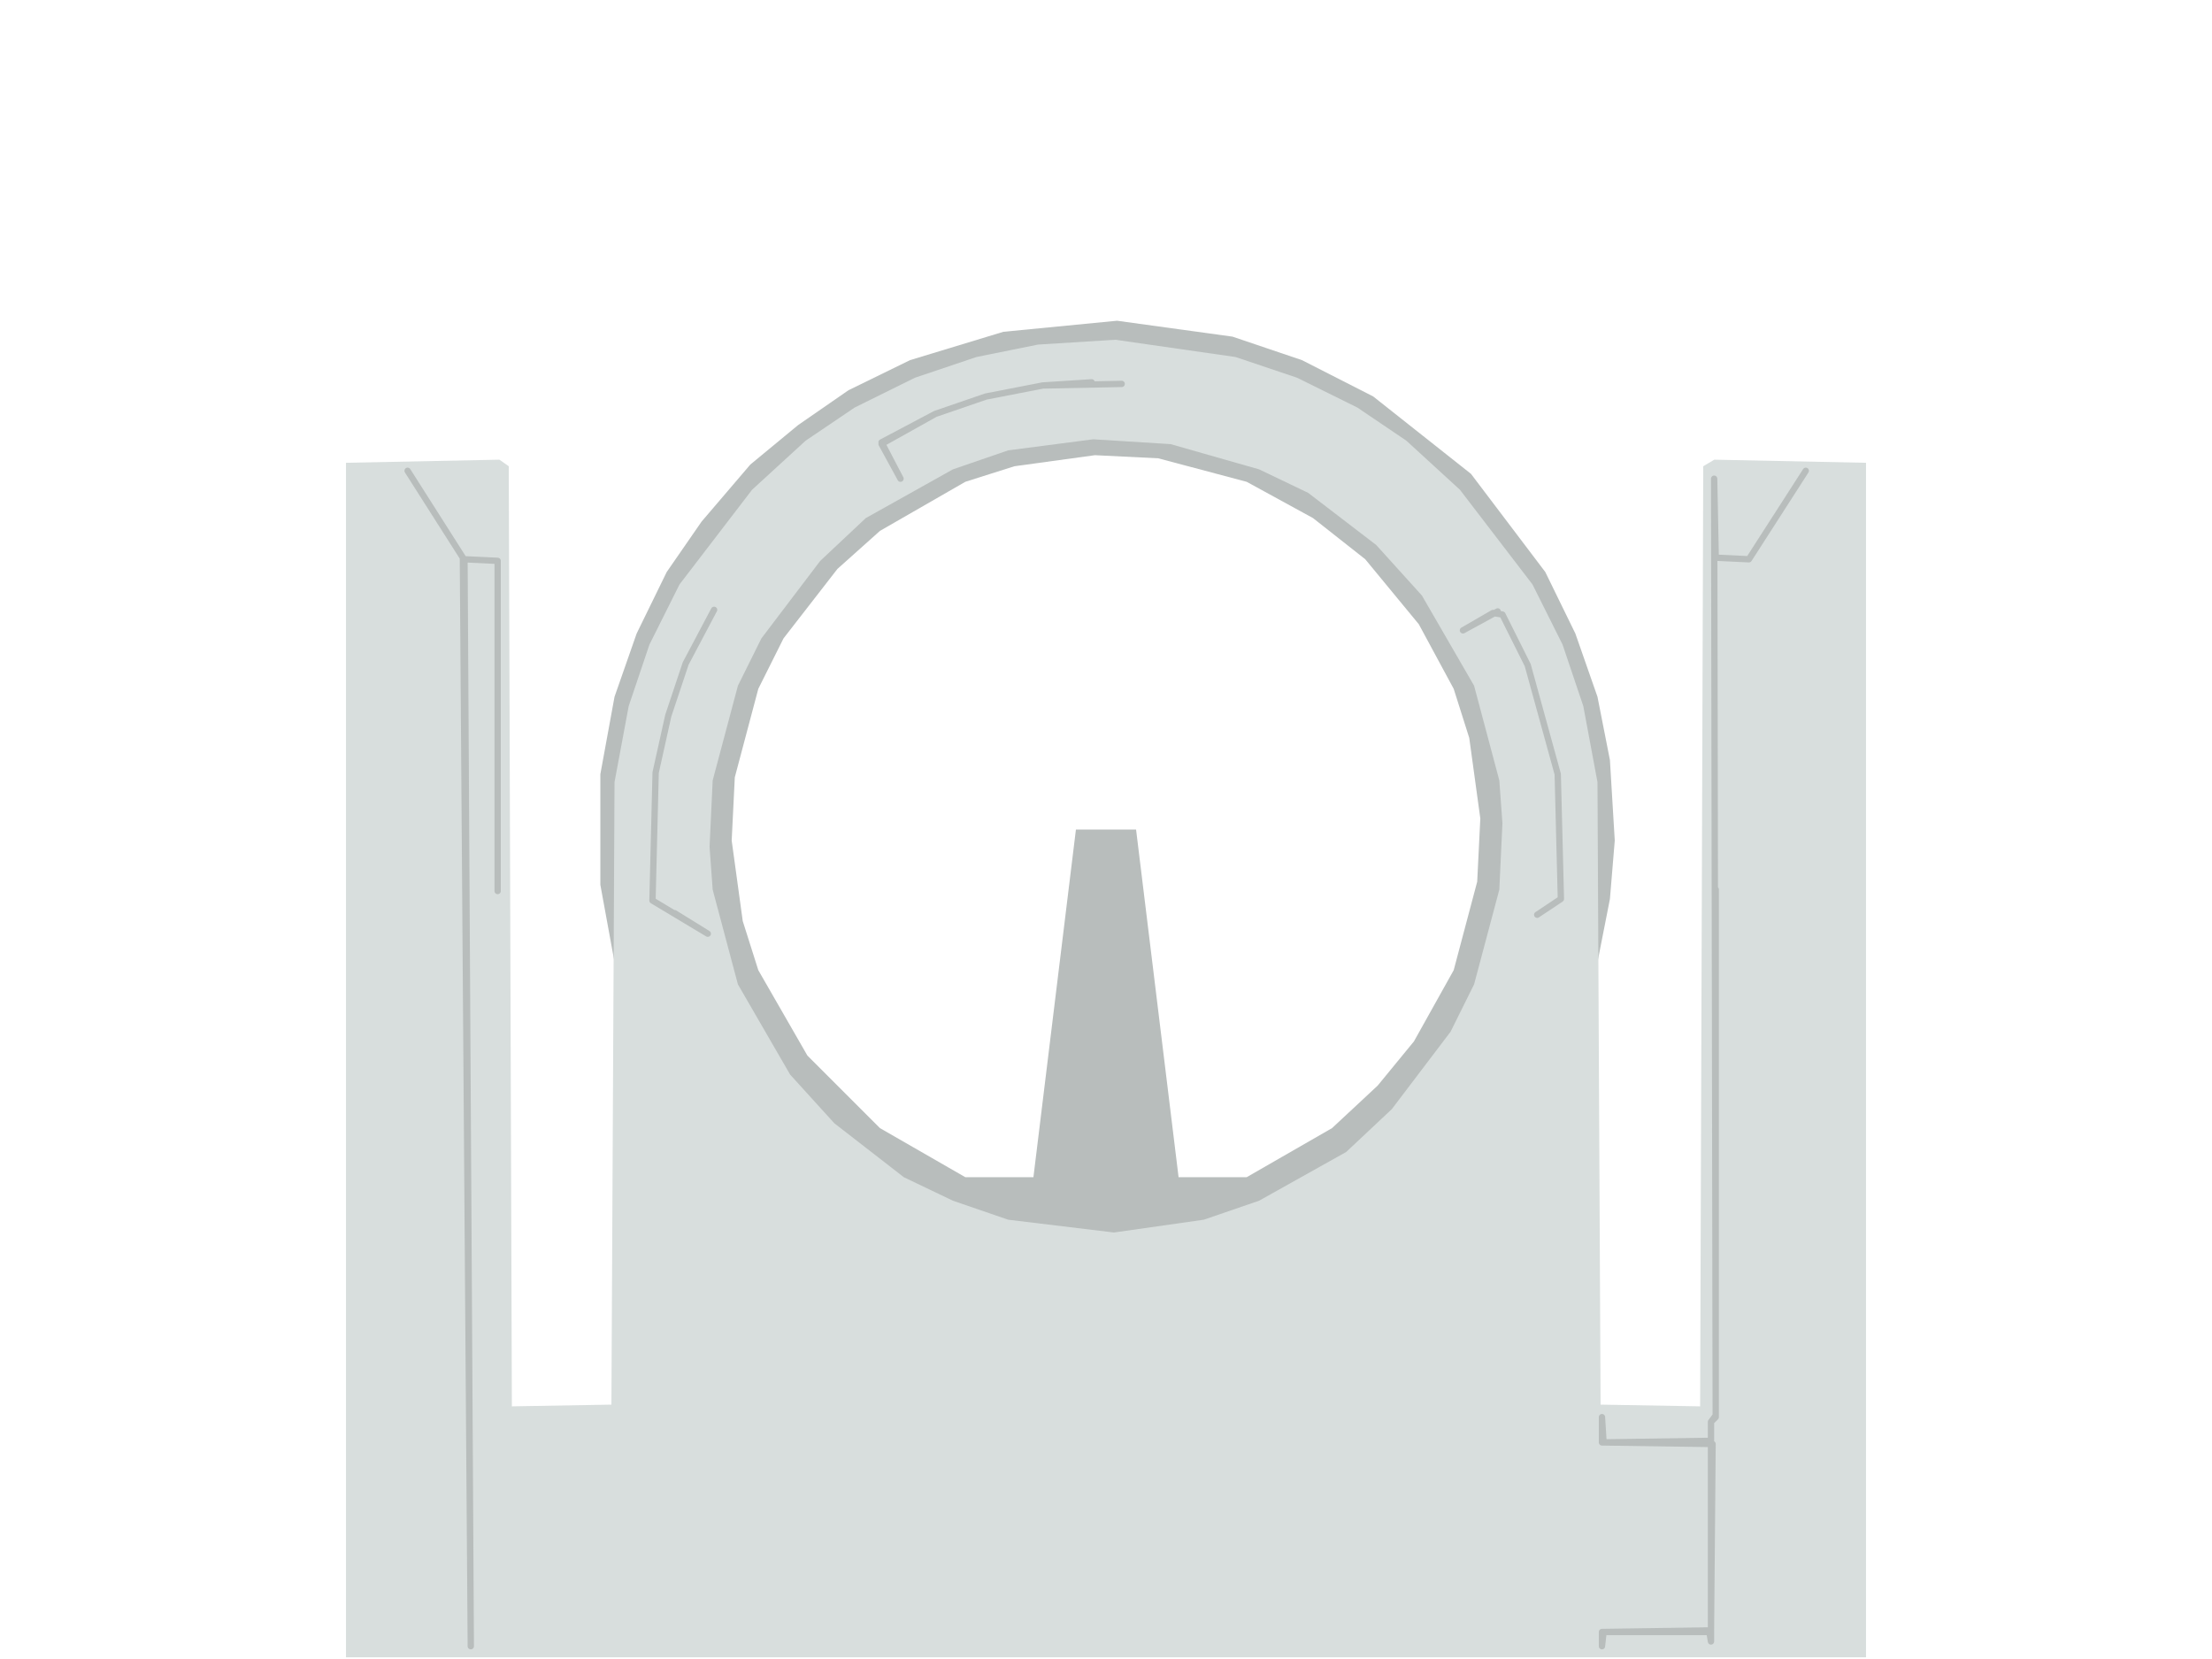
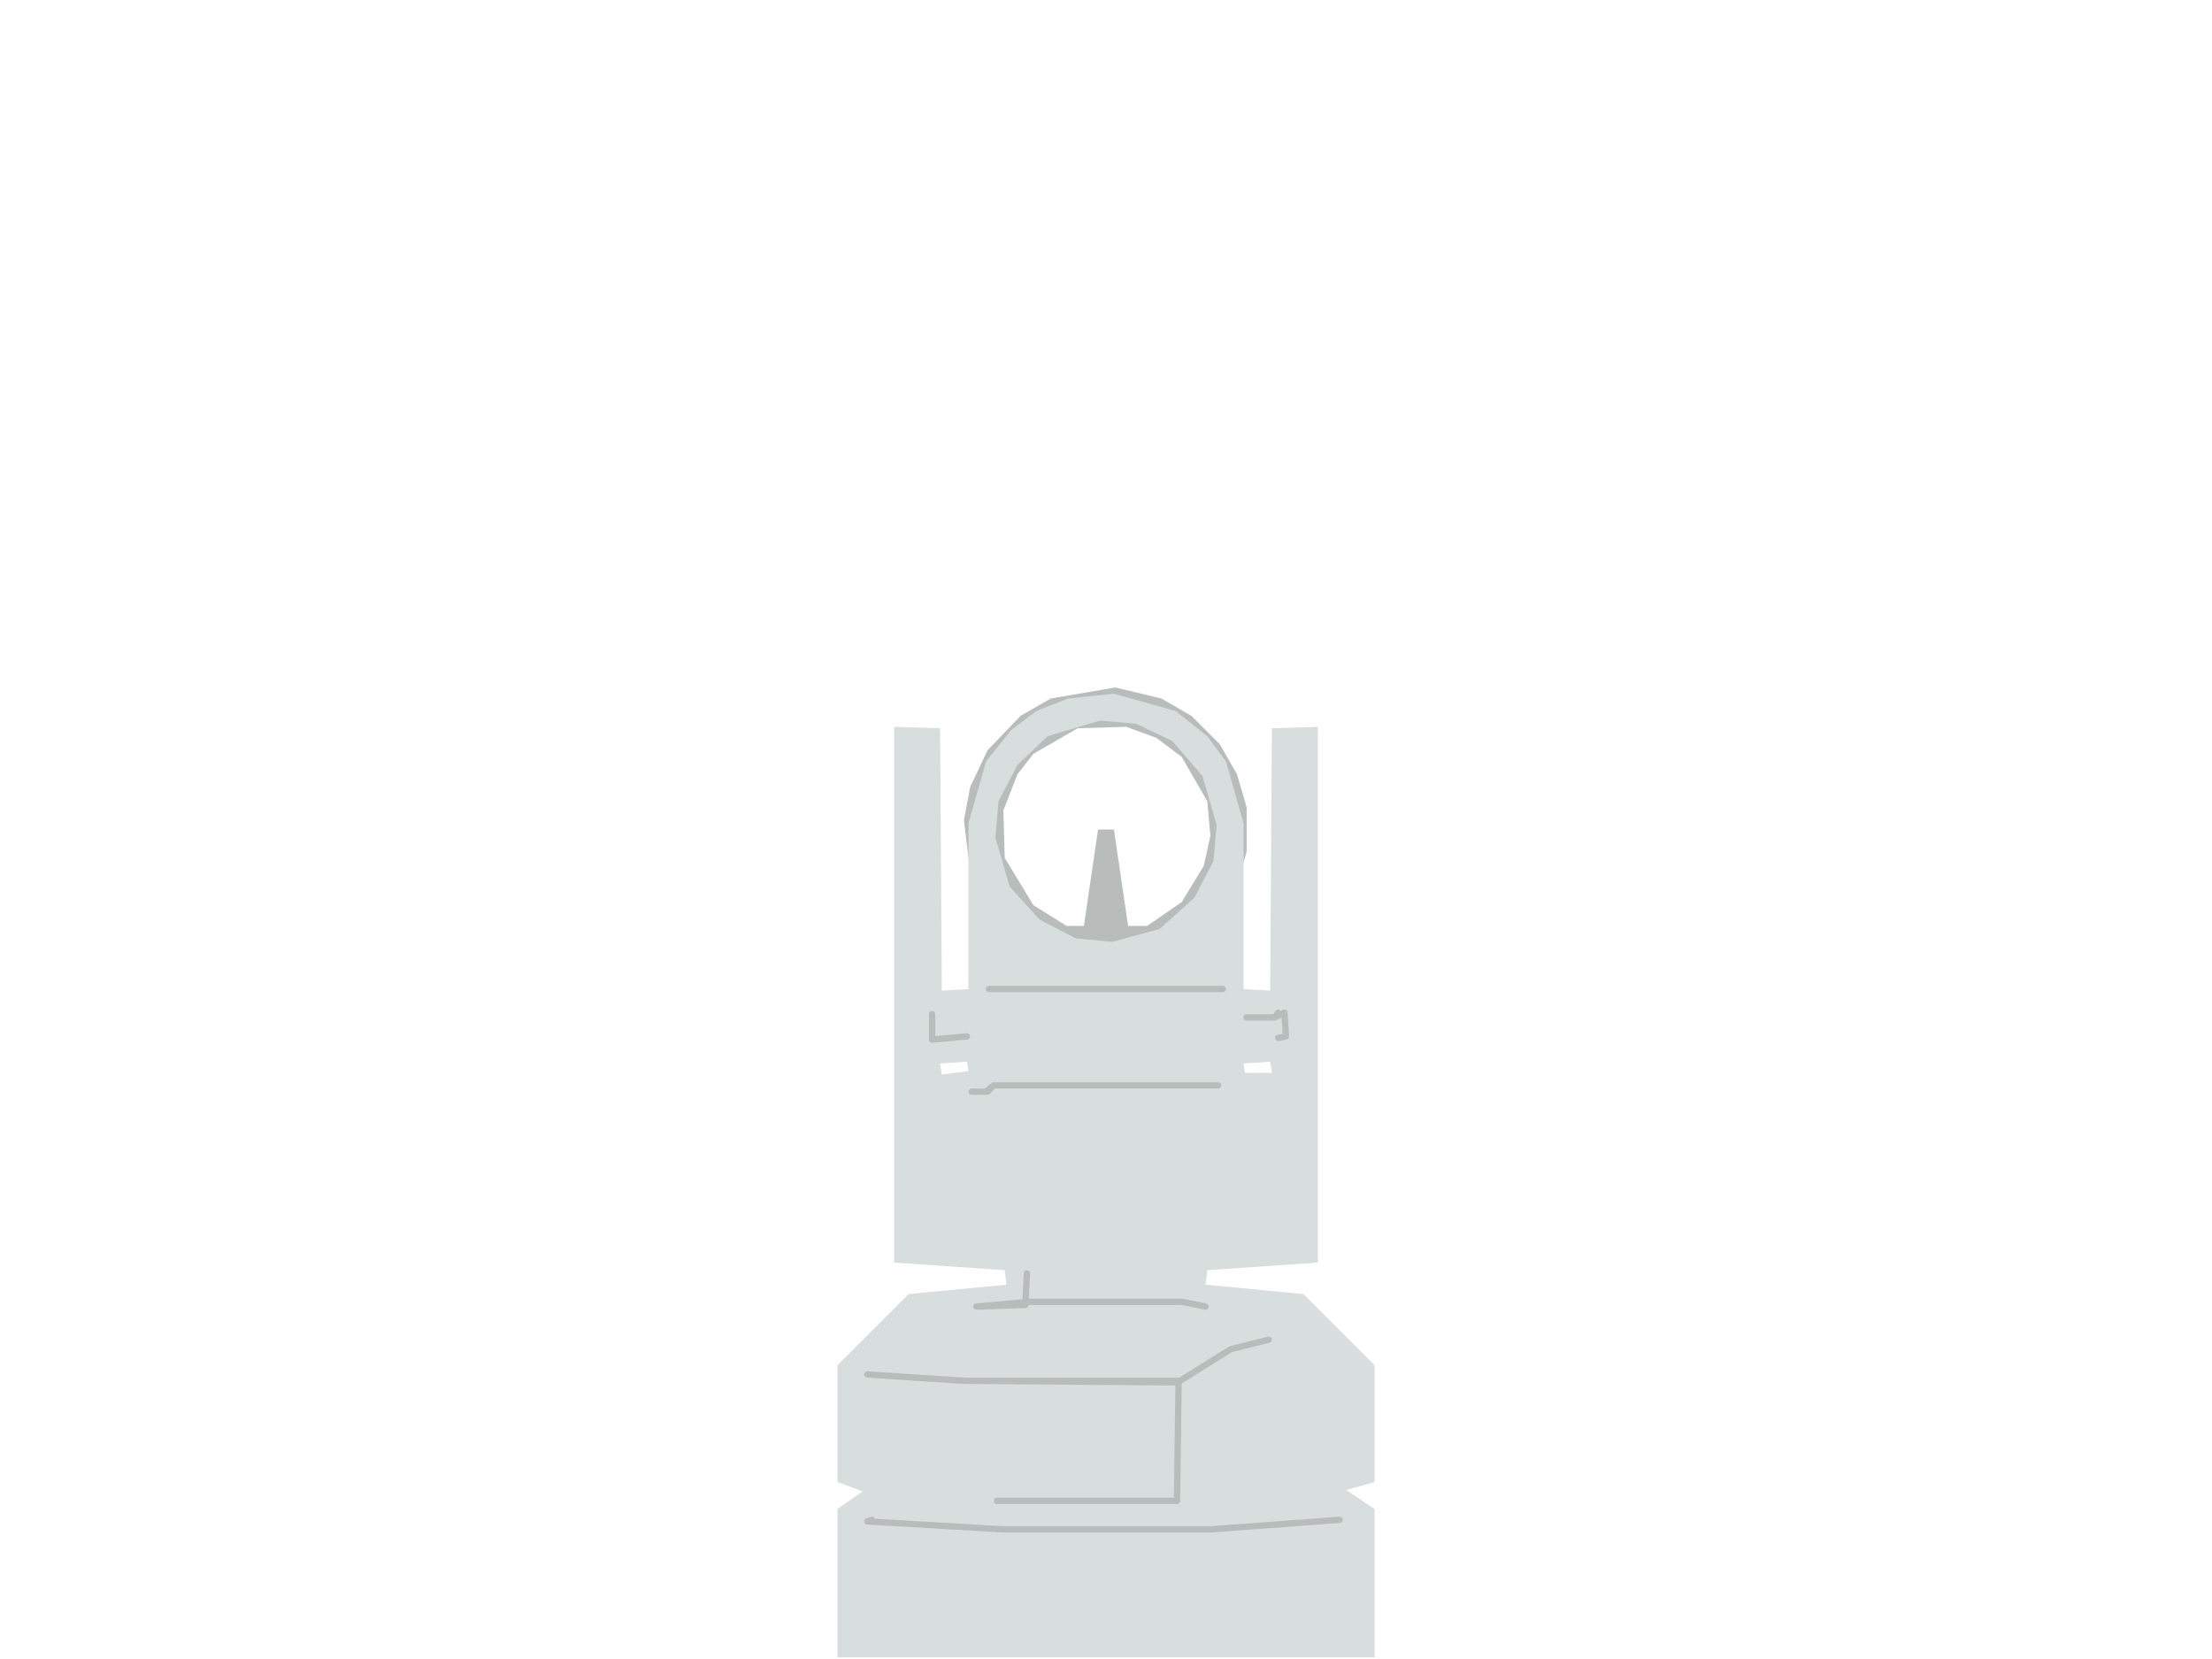
<svg xmlns="http://www.w3.org/2000/svg" viewBox="0 0 64 48">
-   <path d="M26.33,10.42 L24.55,11.29 L23.09,12.30 L21.71,13.44 L20.30,15.09 L19.29,16.55 L18.42,18.33 L17.78,20.16 L17.37,22.40 L17.37,25.60 L17.78,27.84 L18.42,29.67 L22.17,37.26 L22.77,39.45 L22.99,42.70 L22.49,46.99 L41.51,46.99 L41.01,42.70 L41.23,39.45 L41.83,37.26 L45.58,29.67 L46.22,27.84 L46.58,26.01 L46.72,24.32 L46.58,21.99 L46.22,20.16 L45.58,18.33 L44.71,16.55 L42.56,13.71 L39.73,11.47 L37.67,10.42 L35.66,9.74 L32.32,9.28 L29.03,9.60Z M27.93,13.94 L29.35,13.49 L31.68,13.17 L33.51,13.26 L36.07,13.94 L37.99,14.99 L39.50,16.18 L41.05,18.06 L42.06,19.93 L42.51,21.35 L42.83,23.68 L42.74,25.51 L42.06,28.07 L40.91,30.13 L39.86,31.41 L38.54,32.64 L36.07,34.06 L34.10,34.06 L32.87,24.00 L31.13,24.00 L29.90,34.06 L27.93,34.06 L25.46,32.64 L23.36,30.54 L21.94,28.07 L21.49,26.65 L21.17,24.32 L21.26,22.49 L21.94,19.93 L22.67,18.47 L24.23,16.46 L25.46,15.36Z" fill="#b8bdbc" fill-rule="evenodd" />
-   <path d="M10.01,13.39 L10.01,47.95 L53.99,47.95 L53.99,13.39 L49.60,13.30 L49.28,13.49 L49.19,40.69 L46.31,40.64 L46.22,22.63 L45.81,20.43 L45.21,18.65 L44.34,16.91 L42.24,14.17 L40.69,12.75 L39.27,11.79 L37.53,10.93 L35.75,10.33 L32.27,9.83 L30.03,9.97 L28.25,10.33 L26.47,10.93 L24.73,11.79 L23.31,12.75 L21.76,14.17 L19.66,16.91 L18.79,18.65 L18.19,20.43 L17.78,22.63 L17.69,40.64 L14.81,40.69 L14.72,13.49 L14.45,13.30Z M31.63,12.71 L33.87,12.85 L36.43,13.58 L37.85,14.26 L39.82,15.77 L41.14,17.23 L42.65,19.84 L43.38,22.58 L43.47,23.82 L43.38,25.74 L42.65,28.48 L41.97,29.85 L40.27,32.09 L38.95,33.33 L36.43,34.74 L34.83,35.29 L32.23,35.66 L29.17,35.29 L27.57,34.74 L26.15,34.06 L24.14,32.50 L22.86,31.09 L21.35,28.48 L20.62,25.74 L20.53,24.50 L20.62,22.58 L21.35,19.84 L22.03,18.47 L23.73,16.23 L25.05,14.99 L27.57,13.58 L29.17,13.03Z" fill="#d8dedd" fill-rule="evenodd" />
+   <path d="M30.40,20.21 L29.53,20.71 L28.57,21.71 L28.07,22.77 L27.89,23.73 L28.07,25.23 L29.44,28.25 L29.39,30.35 L34.61,30.35 L34.56,28.25 L35.79,25.60 L36.07,24.64 L36.07,23.36 L35.79,22.40 L35.29,21.53 L34.47,20.71 L33.60,20.21 L32.27,19.89Z M31.18,21.07 L32.59,21.03 L33.46,21.35 L34.19,21.90 L34.93,23.18 L35.02,24.18 L34.83,25.05 L34.19,26.10 L33.19,26.79 L32.64,26.79 L32.23,24.00 L31.77,24.00 L31.36,26.79 L30.86,26.79 L29.90,26.19 L29.07,24.82 L29.03,23.45 L29.44,22.40 L29.90,21.81Z" fill="#b8bdbc" fill-rule="evenodd" />
+   <path d="M25.87,21.03 L25.87,36.53 L29.07,36.75 L29.12,37.17 L26.29,37.44 L24.23,39.50 L24.23,42.88 L24.96,43.15 L24.23,43.66 L24.23,47.95 L39.77,47.95 L39.77,43.66 L38.95,43.11 L39.77,42.88 L39.77,39.50 L37.71,37.44 L34.88,37.17 L34.93,36.75 L38.13,36.53 L38.13,21.03 L36.80,21.07 L36.75,28.66 L35.98,28.62 L35.98,23.82 L35.47,22.03 L34.93,21.30 L34.01,20.57 L32.23,20.07 L30.90,20.21 L29.99,20.57 L29.26,21.12 L28.53,22.03 L28.02,23.82 L28.02,28.62 L27.25,28.66 L27.20,21.07Z M35.98,30.77 L36.75,30.72 L36.80,31.04 L36.02,31.04Z M27.20,30.77 L27.98,30.72 L28.02,30.99 L27.25,31.09Z M31.82,20.85 L32.87,20.94 L33.92,21.44 L34.79,22.45 L35.20,23.86 L35.11,24.91 L34.56,25.97 L33.55,26.88 L32.18,27.25 L31.13,27.15 L30.08,26.61 L29.21,25.65 L28.80,24.23 L28.89,23.18 L29.44,22.13 L30.31,21.30Z" fill="#d8dedd" fill-rule="evenodd" />
  <g transform="scale(0.04571)" fill="none" stroke="#b8bdbc" stroke-width="4.0" stroke-linecap="round" stroke-linejoin="round">
-     <path d="M258,298 L293,353 L298,1042 L294,354 L315,355 L315,564" />
-     <path d="M1143,298 L1107,354 L1086,353 L1085,303 L1086,896 L1083,900 L1083,912 L1015,913 L1014,897 L1014,913 L1084,914 L1083,1032 L1014,1033 L1014,1042 L1015,1033 L1082,1033 L1083,1039 L1083,900 L1086,897 L1086,563" />
-     <path d="M691,242 L660,244 L624,251 L592,262 L558,281 L570,303 L558,280 L592,262 L624,251 L660,244 L710,243" />
-     <path d="M948,387 L926,399 L945,388 L951,389 L967,421 L986,490 L988,569 L973,579" />
-     <path d="M452,386 L434,420 L423,453 L415,489 L413,570 L448,591 L427,578" />
+     <path d="M803,848 L779,854 L747,874 L611,874 L549,870 L610,874 L746,875 L745,950 L631,950" />
+     <path d="M650,806 L649,826 L618,827 L652,824 L748,824 L763,827" />
+     <path d="M552,962 L549,963 L634,968 L767,968 L848,962" />
+     <path d="M629,687 L624,691 L615,691 L625,691 L629,687 L771,687" />
+     <path d="M626,626 L774,626" />
+     <path d="M809,641 L807,644 L789,644 L807,644 L813,641 L814,656 L809,657" />
+     <path d="M590,642 L590,658 L612,656 L591,658" />
  </g>
</svg>
